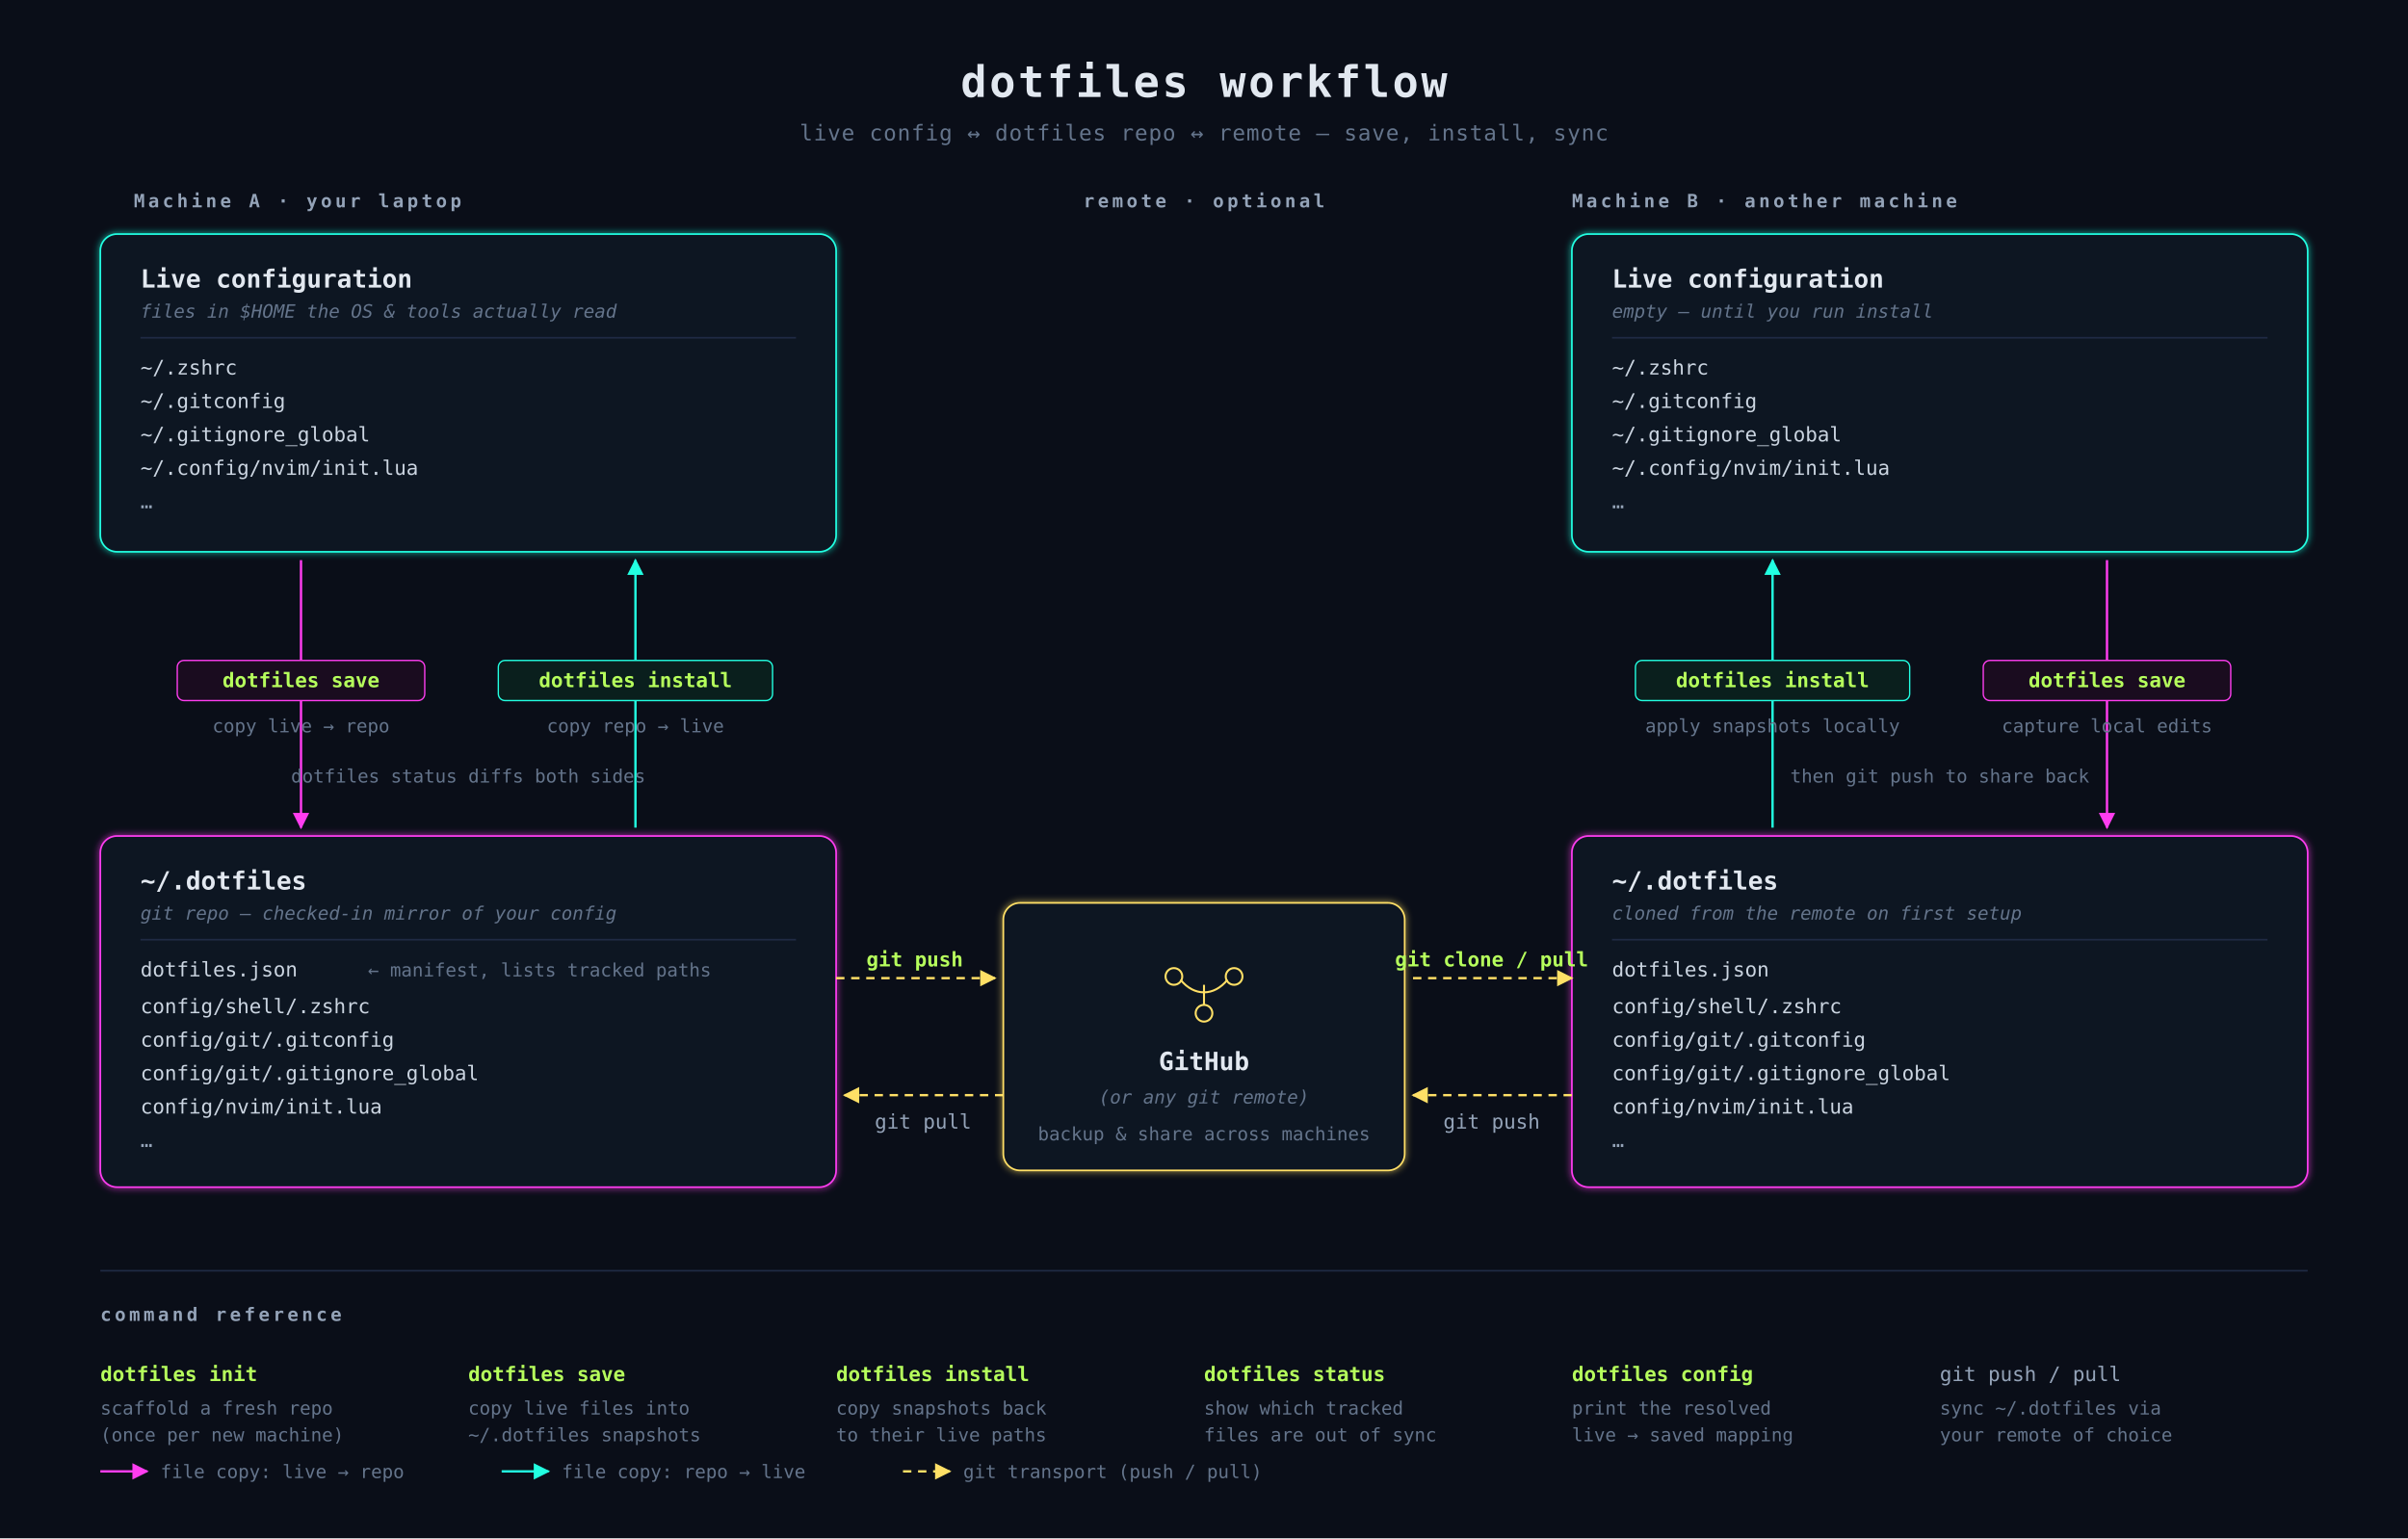
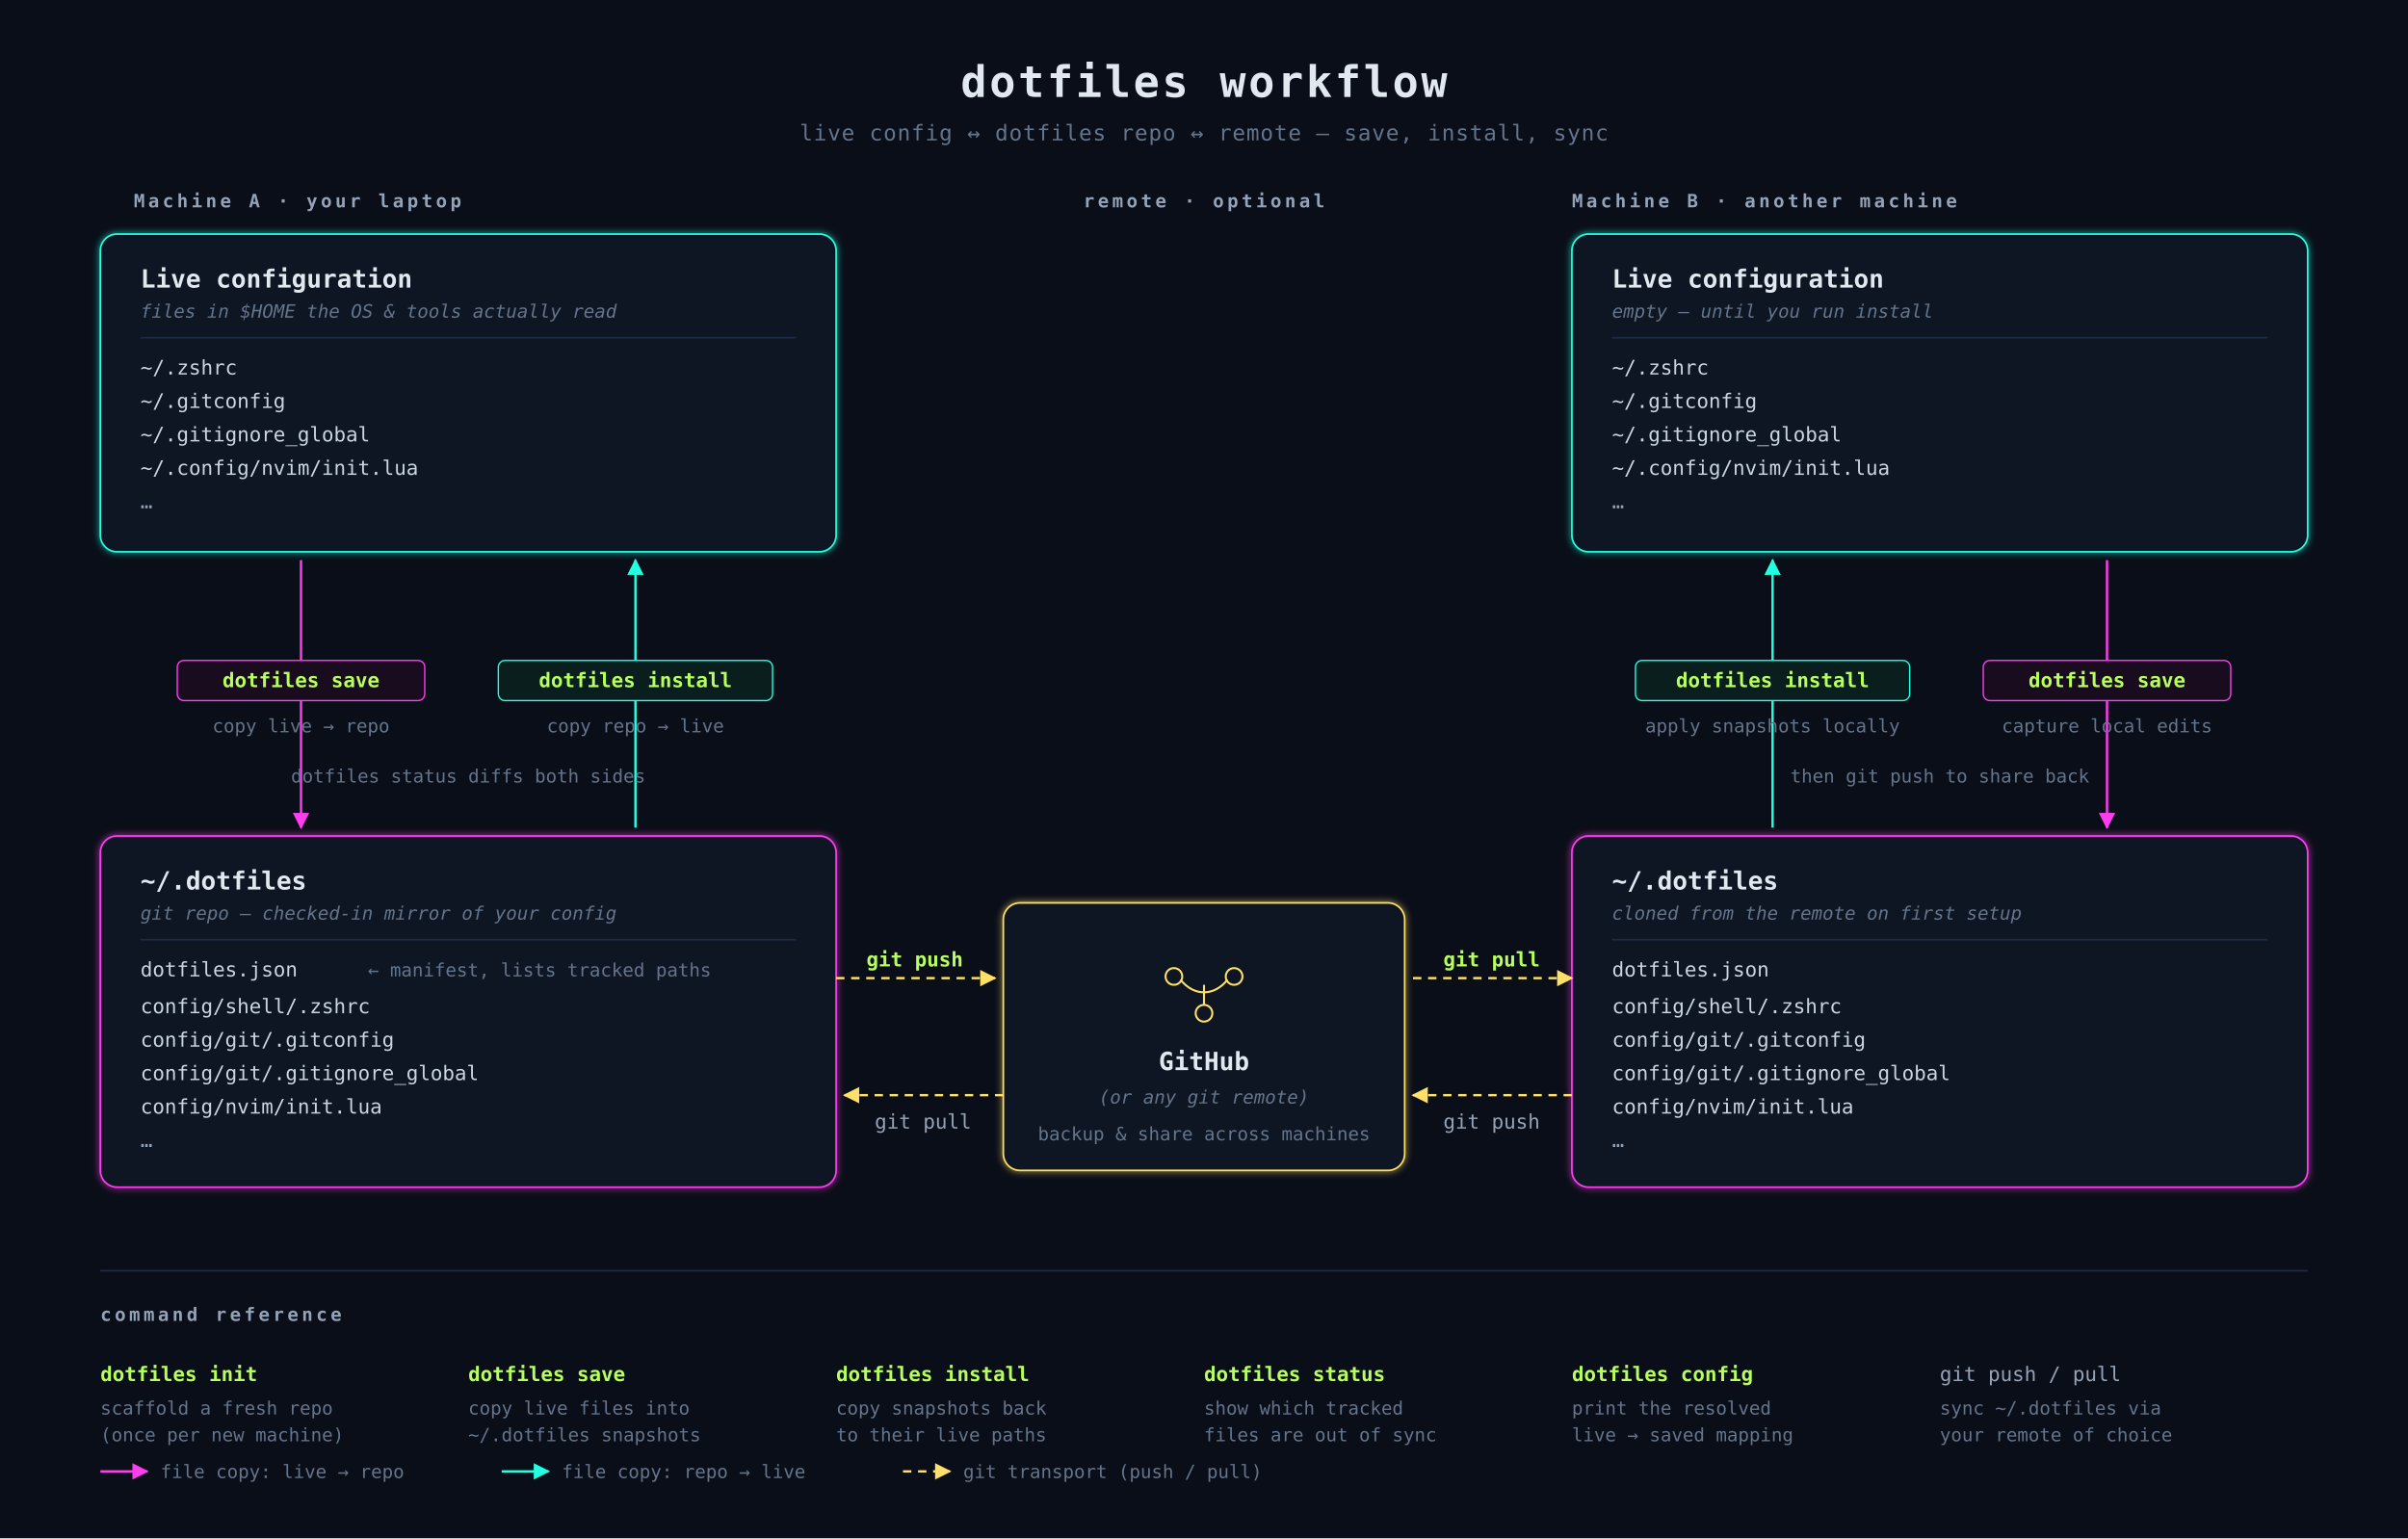
<svg xmlns="http://www.w3.org/2000/svg" viewBox="0 0 1440 920" font-family="ui-monospace, 'JetBrains Mono', 'SF Mono', Menlo, Consolas, monospace">
  <defs>
    <style>
      .bg            { fill: #0a0e18; }
      .frame         { fill: none; stroke-width: 1; }
      .frame-cyan    { stroke: #22ffe1; }
      .frame-pink    { stroke: #ff3df0; }
      .frame-yellow  { stroke: #ffe066; }
      .frame-dim     { stroke: #1f2a44; }
      .panel-fill    { fill: #0e1424; }

      .title         { fill: #e2e8f0; font-size: 26px; font-weight: 600; letter-spacing: 0.06em; }
      .subtitle      { fill: #64748b; font-size: 13px; letter-spacing: 0.04em; }
      .header        { fill: #94a3b8; font-size: 11px; font-weight: 600; letter-spacing: 0.18em; text-transform: uppercase; }
      .box-title     { fill: #e2e8f0; font-size: 15px; font-weight: 600; }
      .box-sub       { fill: #64748b; font-size: 11px; font-style: italic; }
      .item          { fill: #94a3b8; font-size: 12px; }
      .item-key      { fill: #cbd5e1; font-size: 12px; }
      .note          { fill: #64748b; font-size: 11px; }
      .arrow-label   { fill: #e2e8f0; font-size: 12px; font-weight: 500; }
      .cmd           { fill: #b6ff5c; font-size: 12px; font-weight: 600; }
      .cmd-mute      { fill: #94a3b8; font-size: 12px; }

      .line-cyan     { stroke: #22ffe1; stroke-width: 1.4; fill: none; }
      .line-pink     { stroke: #ff3df0; stroke-width: 1.4; fill: none; }
      .line-yellow   { stroke: #ffe066; stroke-width: 1.4; fill: none; stroke-dasharray: 5 4; }
      .line-mirror   { stroke: #475569; stroke-width: 1; fill: none; stroke-dasharray: 2 4; }
      .divider       { stroke: #1f2a44; stroke-width: 1; }
    </style>
    <filter id="soft-glow" x="-50%" y="-50%" width="200%" height="200%">
      <feGaussianBlur stdDeviation="2.2" result="b" />
      <feMerge>
        <feMergeNode in="b" />
        <feMergeNode in="SourceGraphic" />
      </feMerge>
    </filter>
    <marker id="arr-cyan" viewBox="0 0 10 10" refX="9" refY="5" markerWidth="7" markerHeight="7" orient="auto">
      <path d="M0,0 L10,5 L0,10 z" fill="#22ffe1" />
    </marker>
    <marker id="arr-pink" viewBox="0 0 10 10" refX="9" refY="5" markerWidth="7" markerHeight="7" orient="auto">
      <path d="M0,0 L10,5 L0,10 z" fill="#ff3df0" />
    </marker>
    <marker id="arr-yellow" viewBox="0 0 10 10" refX="9" refY="5" markerWidth="7" markerHeight="7" orient="auto">
      <path d="M0,0 L10,5 L0,10 z" fill="#ffe066" />
    </marker>
  </defs>
  <rect class="bg" width="1440" height="920" />
  <g>
    <text class="title" x="720" y="58" text-anchor="middle">dotfiles workflow</text>
    <text class="subtitle" x="720" y="84" text-anchor="middle">
      live config ↔ dotfiles repo ↔ remote — save, install, sync
    </text>
  </g>
  <g>
    <text class="header" x="80" y="124">Machine A · your laptop</text>
    <rect class="frame frame-cyan panel-fill" x="60" y="140" width="440" height="190" rx="10" filter="url(#soft-glow)" />
    <text class="box-title" x="84" y="172">Live configuration</text>
    <text class="box-sub" x="84" y="190">files in $HOME the OS &amp; tools actually read</text>
    <line class="divider" x1="84" y1="202" x2="476" y2="202" />
    <g>
      <text class="item-key" x="84" y="224">~/.zshrc</text>
      <text class="item-key" x="84" y="244">~/.gitconfig</text>
      <text class="item-key" x="84" y="264">~/.gitignore_global</text>
      <text class="item-key" x="84" y="284">~/.config/nvim/init.lua</text>
      <text class="item" x="84" y="304">…</text>
    </g>
    <rect class="frame frame-pink panel-fill" x="60" y="500" width="440" height="210" rx="10" filter="url(#soft-glow)" />
    <text class="box-title" x="84" y="532">~/.dotfiles</text>
    <text class="box-sub" x="84" y="550">git repo — checked-in mirror of your config</text>
    <line class="divider" x1="84" y1="562" x2="476" y2="562" />
    <g>
      <text class="item-key" x="84" y="584">dotfiles.json</text>
      <text class="note" x="220" y="584">← manifest, lists tracked paths</text>
      <text class="item-key" x="84" y="606">config/shell/.zshrc</text>
      <text class="item-key" x="84" y="626">config/git/.gitconfig</text>
      <text class="item-key" x="84" y="646">config/git/.gitignore_global</text>
      <text class="item-key" x="84" y="666">config/nvim/init.lua</text>
      <text class="item" x="84" y="686">…</text>
    </g>
    <line class="line-pink" x1="180" y1="335" x2="180" y2="495" marker-end="url(#arr-pink)" />
    <rect x="106" y="395" width="148" height="24" rx="4" fill="#1a0c1f" stroke="#ff3df0" stroke-width="0.8" />
    <text class="cmd" x="180" y="411" text-anchor="middle">dotfiles save</text>
    <text class="note" x="180" y="438" text-anchor="middle">copy live → repo</text>
    <line class="line-cyan" x1="380" y1="495" x2="380" y2="335" marker-end="url(#arr-cyan)" />
    <rect x="298" y="395" width="164" height="24" rx="4" fill="#0a1f1d" stroke="#22ffe1" stroke-width="0.8" />
    <text class="cmd" x="380" y="411" text-anchor="middle">dotfiles install</text>
    <text class="note" x="380" y="438" text-anchor="middle">copy repo → live</text>
    <text class="note" x="280" y="468" text-anchor="middle">dotfiles status diffs both sides</text>
  </g>
  <g>
    <text class="header" x="720" y="124" text-anchor="middle">remote · optional</text>
    <rect class="frame frame-yellow panel-fill" x="600" y="540" width="240" height="160" rx="10" filter="url(#soft-glow)" />
    <g transform="translate(720,584)" stroke="#ffe066" fill="none" stroke-width="1.2">
      <circle cx="-18" cy="0" r="5" />
      <circle cx="18" cy="0" r="5" />
      <circle cx="0" cy="22" r="5" />
      <path d="M -14,2 C -6,12 6,12 14,2" />
      <path d="M 0,5 L 0,17" />
    </g>
    <text class="box-title" x="720" y="640" text-anchor="middle">GitHub</text>
    <text class="box-sub" x="720" y="660" text-anchor="middle">(or any git remote)</text>
    <text class="note" x="720" y="682" text-anchor="middle">backup &amp; share across machines</text>
  </g>
  <g>
    <line class="line-yellow" x1="500" y1="585" x2="595" y2="585" marker-end="url(#arr-yellow)" />
    <text class="cmd" x="547" y="578" text-anchor="middle">git push</text>
    <line class="line-yellow" x1="600" y1="655" x2="505" y2="655" marker-end="url(#arr-yellow)" />
    <text class="cmd-mute" x="552" y="675" text-anchor="middle">git pull</text>
  </g>
  <g>
    <text class="header" x="940" y="124">Machine B · another machine</text>
    <rect class="frame frame-cyan panel-fill" x="940" y="140" width="440" height="190" rx="10" filter="url(#soft-glow)" />
    <text class="box-title" x="964" y="172">Live configuration</text>
    <text class="box-sub" x="964" y="190">empty — until you run install</text>
    <line class="divider" x1="964" y1="202" x2="1356" y2="202" />
    <g>
      <text class="item-key" x="964" y="224">~/.zshrc</text>
      <text class="item-key" x="964" y="244">~/.gitconfig</text>
      <text class="item-key" x="964" y="264">~/.gitignore_global</text>
      <text class="item-key" x="964" y="284">~/.config/nvim/init.lua</text>
      <text class="item" x="964" y="304">…</text>
    </g>
    <rect class="frame frame-pink panel-fill" x="940" y="500" width="440" height="210" rx="10" filter="url(#soft-glow)" />
    <text class="box-title" x="964" y="532">~/.dotfiles</text>
    <text class="box-sub" x="964" y="550">cloned from the remote on first setup</text>
    <line class="divider" x1="964" y1="562" x2="1356" y2="562" />
    <g>
      <text class="item-key" x="964" y="584">dotfiles.json</text>
      <text class="item-key" x="964" y="606">config/shell/.zshrc</text>
      <text class="item-key" x="964" y="626">config/git/.gitconfig</text>
      <text class="item-key" x="964" y="646">config/git/.gitignore_global</text>
      <text class="item-key" x="964" y="666">config/nvim/init.lua</text>
      <text class="item" x="964" y="686">…</text>
    </g>
    <line class="line-cyan" x1="1060" y1="495" x2="1060" y2="335" marker-end="url(#arr-cyan)" />
    <rect x="978" y="395" width="164" height="24" rx="4" fill="#0a1f1d" stroke="#22ffe1" stroke-width="0.8" />
    <text class="cmd" x="1060" y="411" text-anchor="middle">dotfiles install</text>
    <text class="note" x="1060" y="438" text-anchor="middle">apply snapshots locally</text>
    <line class="line-pink" x1="1260" y1="335" x2="1260" y2="495" marker-end="url(#arr-pink)" />
    <rect x="1186" y="395" width="148" height="24" rx="4" fill="#1a0c1f" stroke="#ff3df0" stroke-width="0.8" />
    <text class="cmd" x="1260" y="411" text-anchor="middle">dotfiles save</text>
    <text class="note" x="1260" y="438" text-anchor="middle">capture local edits</text>
    <text class="note" x="1160" y="468" text-anchor="middle">then git push to share back</text>
  </g>
  <g>
    <line class="line-yellow" x1="845" y1="585" x2="940" y2="585" marker-end="url(#arr-yellow)" />
-     <text class="cmd" x="892" y="578" text-anchor="middle">git clone / pull</text>
+     <text class="cmd" x="892" y="578" text-anchor="middle">git pull</text>
    <line class="line-yellow" x1="940" y1="655" x2="845" y2="655" marker-end="url(#arr-yellow)" />
    <text class="cmd-mute" x="892" y="675" text-anchor="middle">git push</text>
  </g>
  <g transform="translate(0,760)">
    <line class="divider" x1="60" y1="0" x2="1380" y2="0" />
    <text class="header" x="60" y="30">command reference</text>
    <g transform="translate(60,52)">
      <text class="cmd" x="0" y="14">dotfiles init</text>
      <text class="note" x="0" y="34">scaffold a fresh repo</text>
      <text class="note" x="0" y="50">(once per new machine)</text>
    </g>
    <g transform="translate(280,52)">
      <text class="cmd" x="0" y="14">dotfiles save</text>
      <text class="note" x="0" y="34">copy live files into</text>
      <text class="note" x="0" y="50">~/.dotfiles snapshots</text>
    </g>
    <g transform="translate(500,52)">
      <text class="cmd" x="0" y="14">dotfiles install</text>
      <text class="note" x="0" y="34">copy snapshots back</text>
      <text class="note" x="0" y="50">to their live paths</text>
    </g>
    <g transform="translate(720,52)">
      <text class="cmd" x="0" y="14">dotfiles status</text>
      <text class="note" x="0" y="34">show which tracked</text>
      <text class="note" x="0" y="50">files are out of sync</text>
    </g>
    <g transform="translate(940,52)">
      <text class="cmd" x="0" y="14">dotfiles config</text>
      <text class="note" x="0" y="34">print the resolved</text>
      <text class="note" x="0" y="50">live → saved mapping</text>
    </g>
    <g transform="translate(1160,52)">
      <text class="cmd-mute" x="0" y="14">git push / pull</text>
      <text class="note" x="0" y="34">sync ~/.dotfiles via</text>
      <text class="note" x="0" y="50">your remote of choice</text>
    </g>
  </g>
  <g transform="translate(60,880)">
    <line class="line-pink" x1="0" y1="0" x2="28" y2="0" marker-end="url(#arr-pink)" />
    <text class="note" x="36" y="4">file copy: live → repo</text>
    <line class="line-cyan" x1="240" y1="0" x2="268" y2="0" marker-end="url(#arr-cyan)" />
    <text class="note" x="276" y="4">file copy: repo → live</text>
    <line class="line-yellow" x1="480" y1="0" x2="508" y2="0" marker-end="url(#arr-yellow)" />
    <text class="note" x="516" y="4">git transport (push / pull)</text>
  </g>
</svg>
